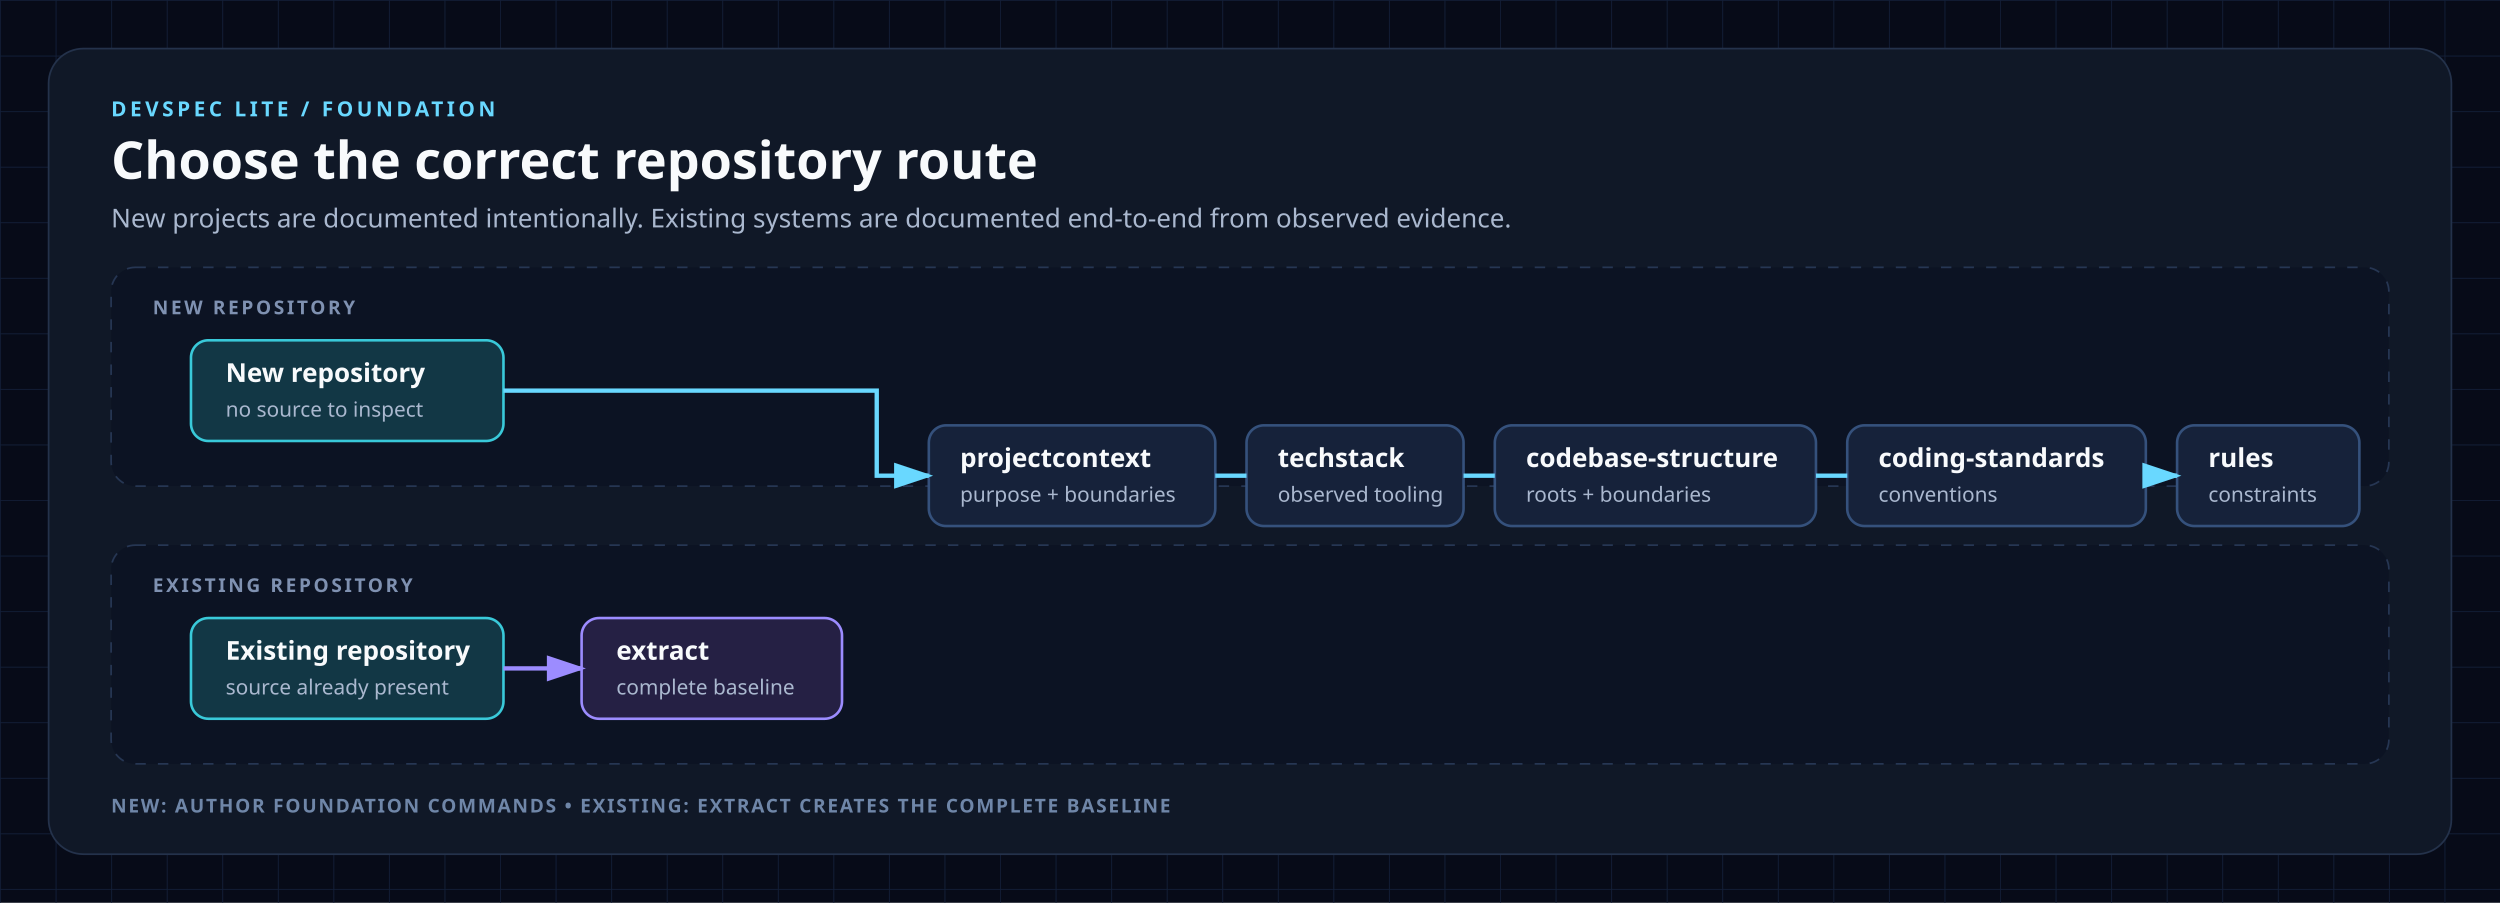
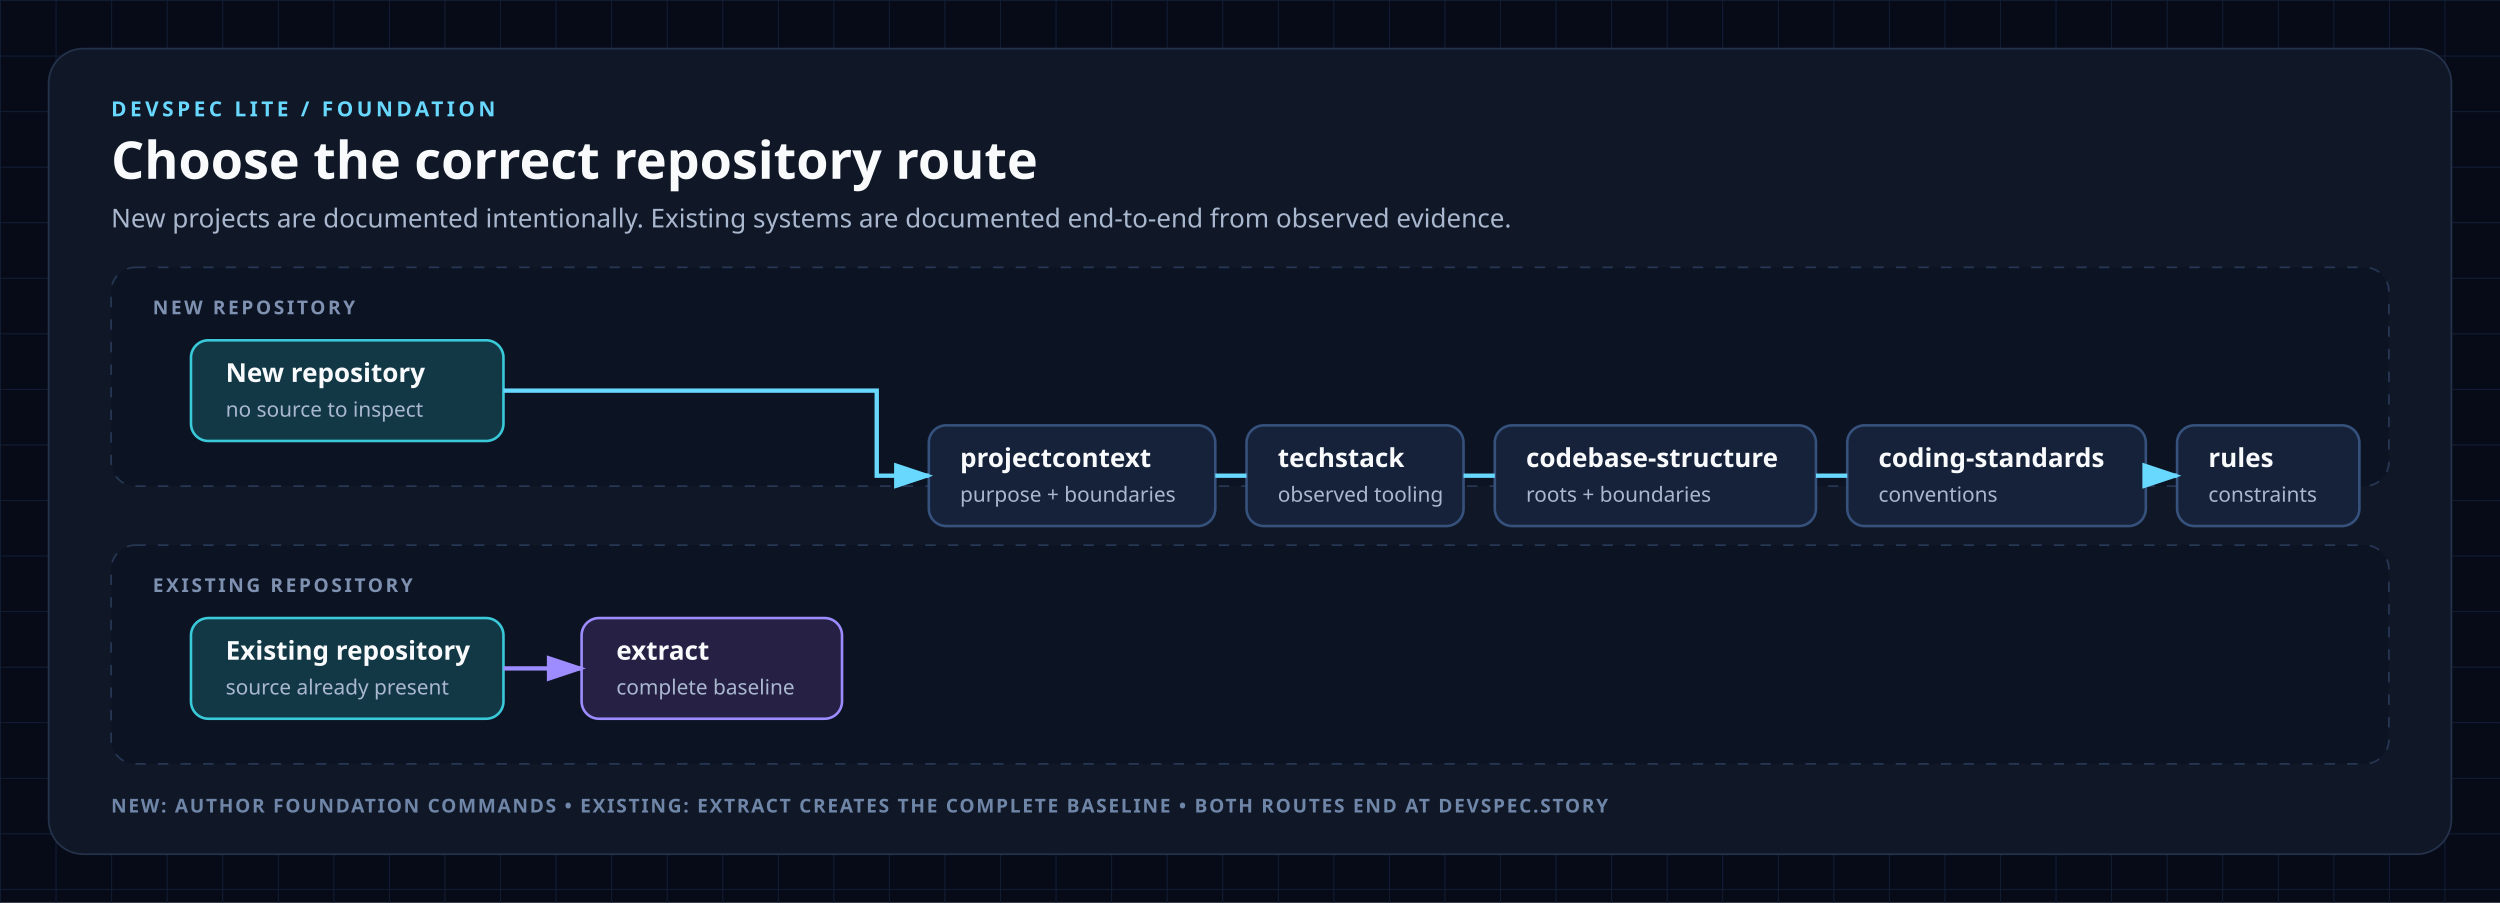
<svg xmlns="http://www.w3.org/2000/svg" viewBox="0 0 1440 520" role="img" aria-labelledby="title desc">
  <style>.bg{fill:#070b18}.surface{fill:#101827;stroke:#24324b}.lane{fill:#0c1323;stroke:#263653;stroke-dasharray:6 7}.eyebrow{font:700 12px system-ui,sans-serif;letter-spacing:2px;fill:#69d8ff}.title{font:700 30px system-ui,sans-serif;fill:#f8fafc}.sub{font:15px system-ui,sans-serif;fill:#aab8cf}.laneLabel{font:700 11px system-ui,sans-serif;letter-spacing:1.5px;fill:#7f91b1}.card{fill:#16223a;stroke:#35517c;stroke-width:1.5}.start{fill:#123745;stroke:#39c9d9}.extract{fill:#252044;stroke:#9c8cff}.nodeTitle{font:700 15px system-ui,sans-serif;fill:#f8fafc}.nodeMeta{font:12px system-ui,sans-serif;fill:#aab8cf}.flow{fill:none;stroke:#69d8ff;stroke-width:2.5;marker-end:url(#arrow)}.flowMuted{fill:none;stroke:#9c8cff;stroke-width:2.5;marker-end:url(#arrowV)}.foot{font:600 11px system-ui,sans-serif;letter-spacing:1px;fill:#6f86a8}</style>
  <defs>
    <pattern id="grid" width="32" height="32" patternUnits="userSpaceOnUse">
      <path d="M32 0H0V32" fill="none" stroke="#14213a" stroke-width="1" />
    </pattern>
    <marker id="arrow" markerWidth="10" markerHeight="10" refX="8" refY="3" orient="auto">
      <path d="M0,0 L0,6 L9,3 z" fill="#69d8ff" />
    </marker>
    <marker id="arrowV" markerWidth="10" markerHeight="10" refX="8" refY="3" orient="auto">
      <path d="M0,0 L0,6 L9,3 z" fill="#9c8cff" />
    </marker>
  </defs>
  <rect class="bg" width="1440" height="520" />
  <rect fill="url(#grid)" width="1440" height="520" opacity=".9" />
  <rect class="surface" x="28" y="28" width="1384" height="464" rx="20" />
  <text x="64" y="67" class="eyebrow">DEVSPEC LITE / FOUNDATION</text>
  <text x="64" y="103" class="title">Choose the correct repository route</text>
  <text x="64" y="131" class="sub">New projects are documented intentionally. Existing systems are documented end-to-end from observed evidence.</text>
  <rect class="lane" x="64" y="154" width="1312" height="126" rx="14" />
  <text x="88" y="181" class="laneLabel">NEW REPOSITORY</text>
  <rect class="lane" x="64" y="314" width="1312" height="126" rx="14" />
  <text x="88" y="341" class="laneLabel">EXISTING REPOSITORY</text>
  <rect class="card start" x="110" y="196" width="180" height="58" rx="10" />
  <text x="130" y="220" class="nodeTitle">New repository</text>
  <text x="130" y="240" class="nodeMeta">no source to inspect</text>
  <rect class="card start" x="110" y="356" width="180" height="58" rx="10" />
  <text x="130" y="380" class="nodeTitle">Existing repository</text>
  <text x="130" y="400" class="nodeMeta">source already present</text>
  <rect class="card extract" x="335" y="356" width="150" height="58" rx="10" />
  <text x="355" y="380" class="nodeTitle">extract</text>
  <text x="355" y="400" class="nodeMeta">complete baseline</text>
  <rect class="card" x="535" y="245" width="165" height="58" rx="10" />
  <text x="553" y="269" class="nodeTitle">projectcontext</text>
  <text x="553" y="289" class="nodeMeta">purpose + boundaries</text>
  <rect class="card" x="718" y="245" width="125" height="58" rx="10" />
  <text x="736" y="269" class="nodeTitle">techstack</text>
  <text x="736" y="289" class="nodeMeta">observed tooling</text>
  <rect class="card" x="861" y="245" width="185" height="58" rx="10" />
  <text x="879" y="269" class="nodeTitle">codebase-structure</text>
  <text x="879" y="289" class="nodeMeta">roots + boundaries</text>
  <rect class="card" x="1064" y="245" width="172" height="58" rx="10" />
  <text x="1082" y="269" class="nodeTitle">coding-standards</text>
  <text x="1082" y="289" class="nodeMeta">conventions</text>
  <rect class="card" x="1254" y="245" width="105" height="58" rx="10" />
  <text x="1272" y="269" class="nodeTitle">rules</text>
  <text x="1272" y="289" class="nodeMeta">constraints</text>
  <path class="flow" d="M290 225H505V274H535" />
  <path class="flowMuted" d="M290 385H335" />
  <path class="flow" d="M700 274H718M843 274H861M1046 274H1064M1236 274H1254" />
-   <text x="64" y="468" class="foot">NEW: AUTHOR FOUNDATION COMMANDS • EXISTING: EXTRACT CREATES THE COMPLETE BASELINE</text>
+   <text x="64" y="468" class="foot">NEW: AUTHOR FOUNDATION COMMANDS • EXISTING: EXTRACT CREATES THE COMPLETE BASELINE • BOTH ROUTES END AT DEVSPEC.STORY</text>
</svg>
